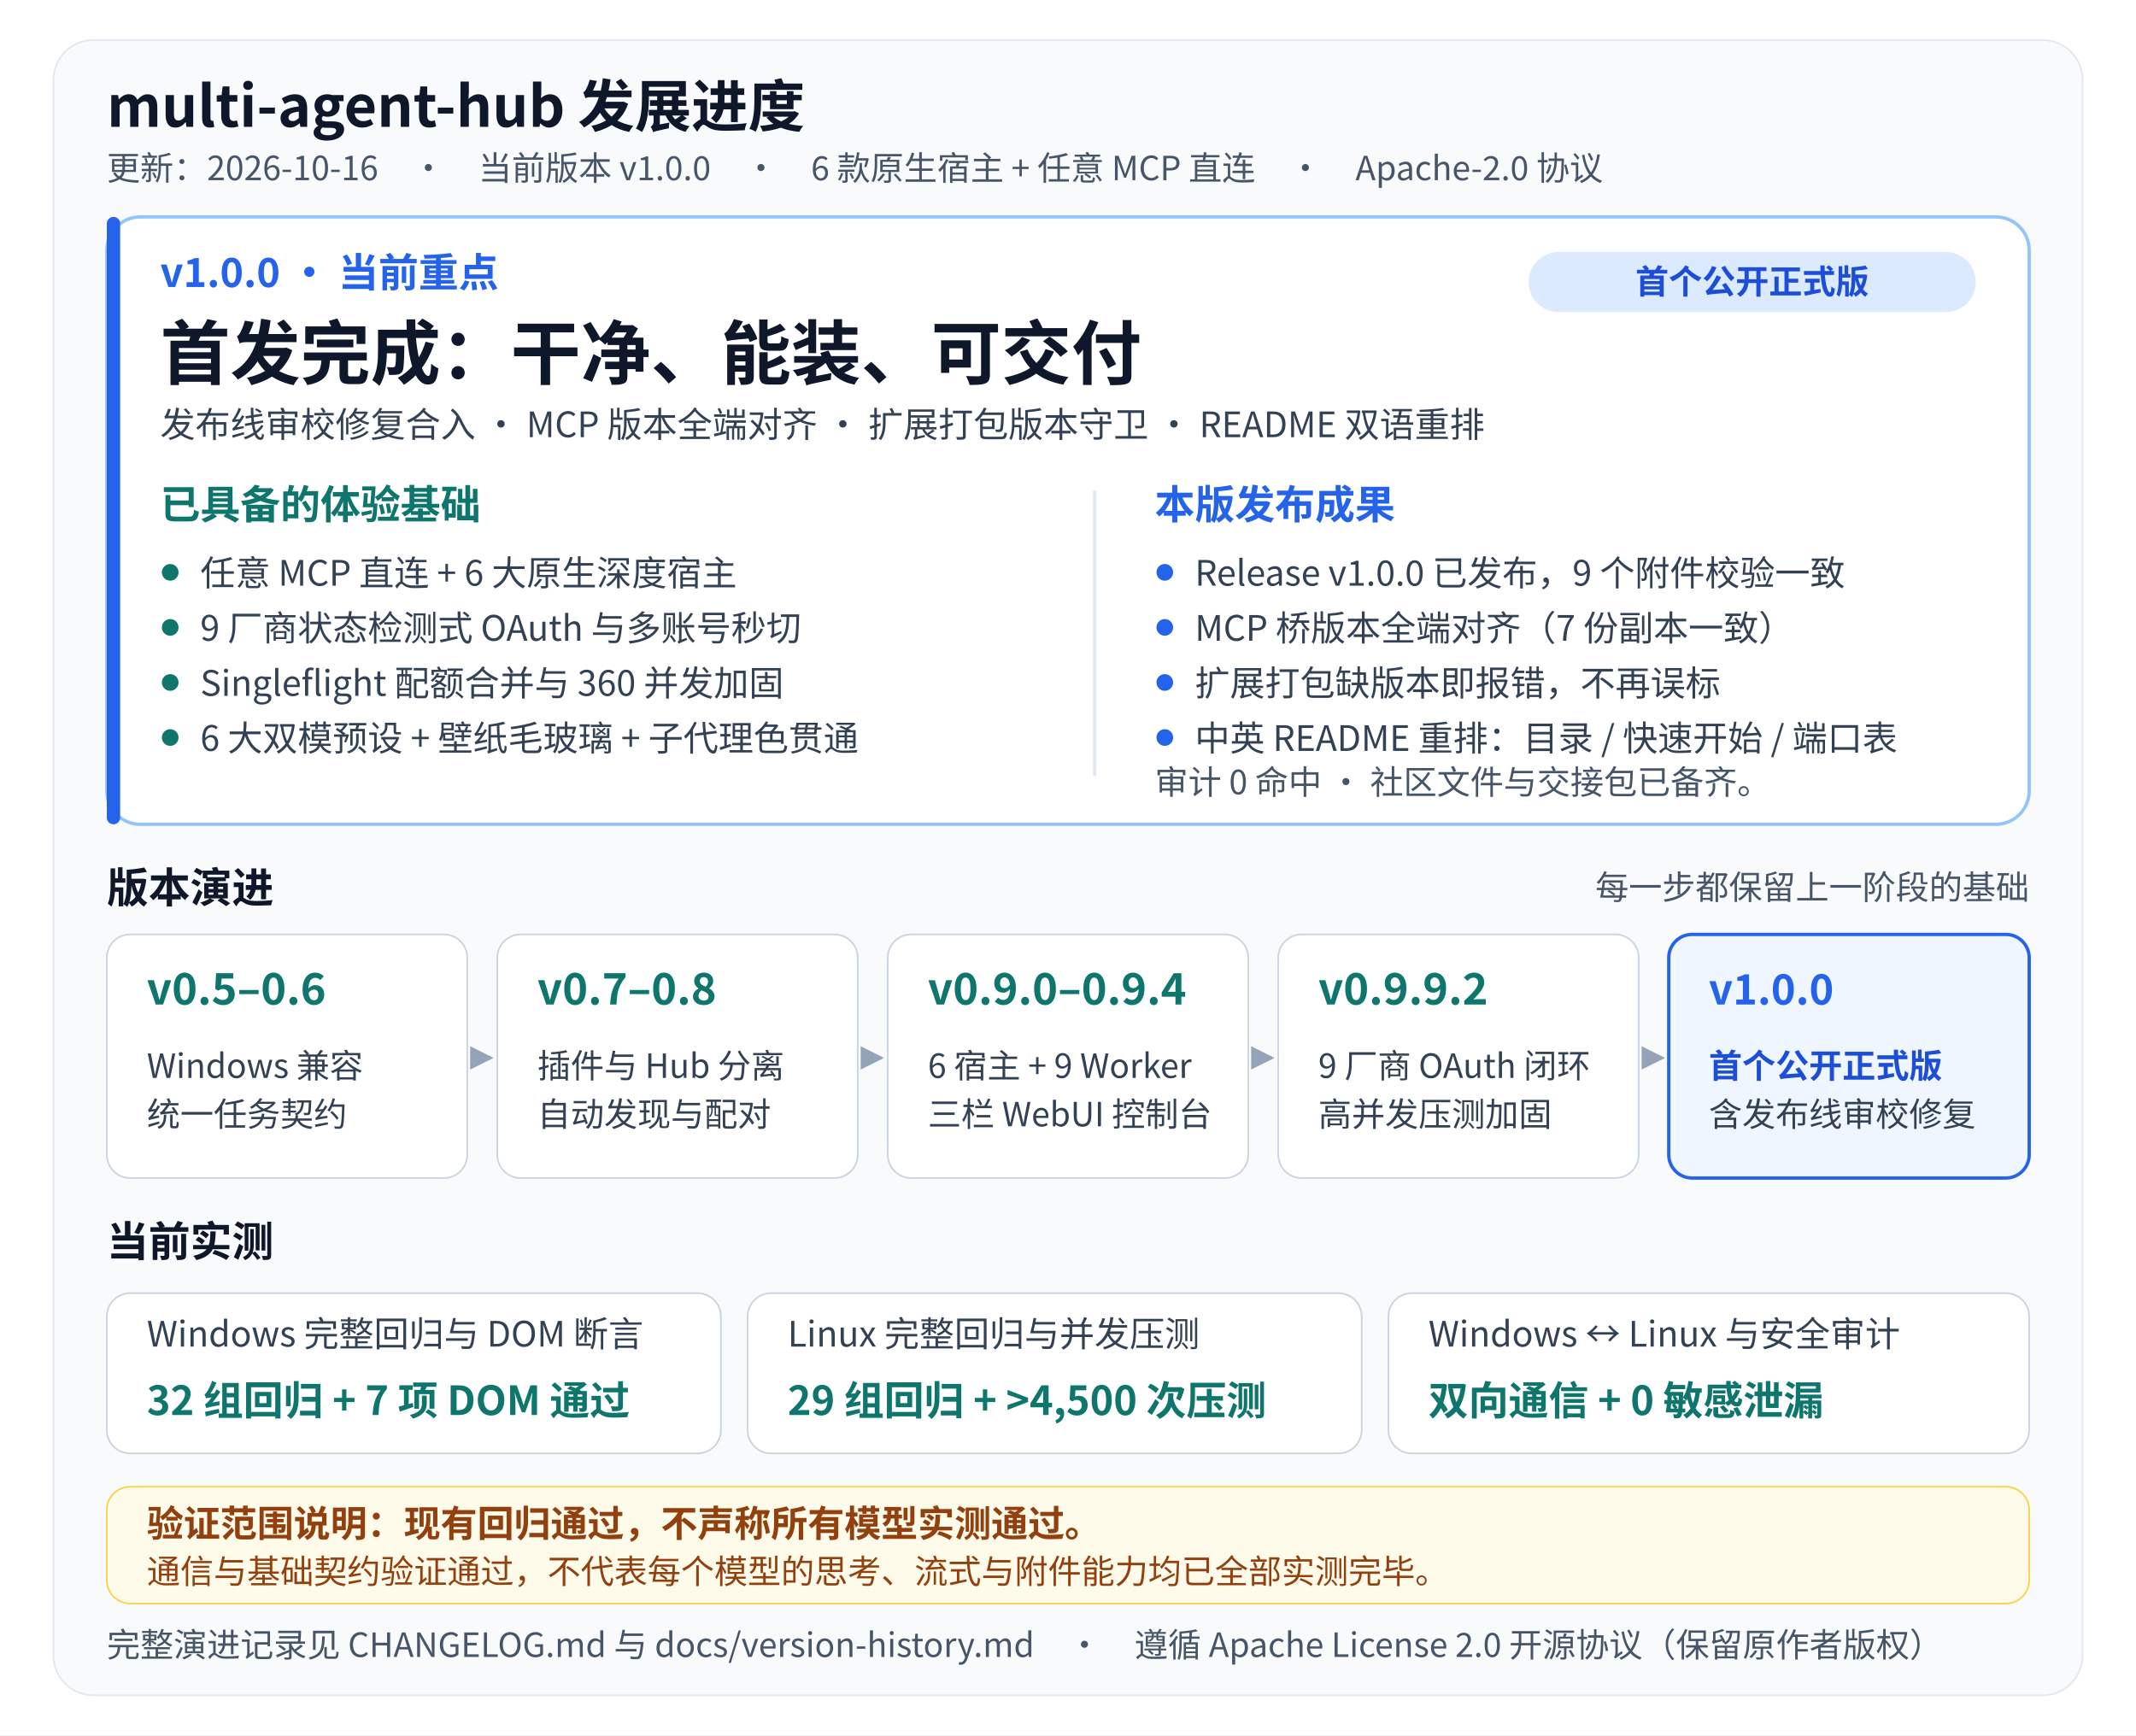
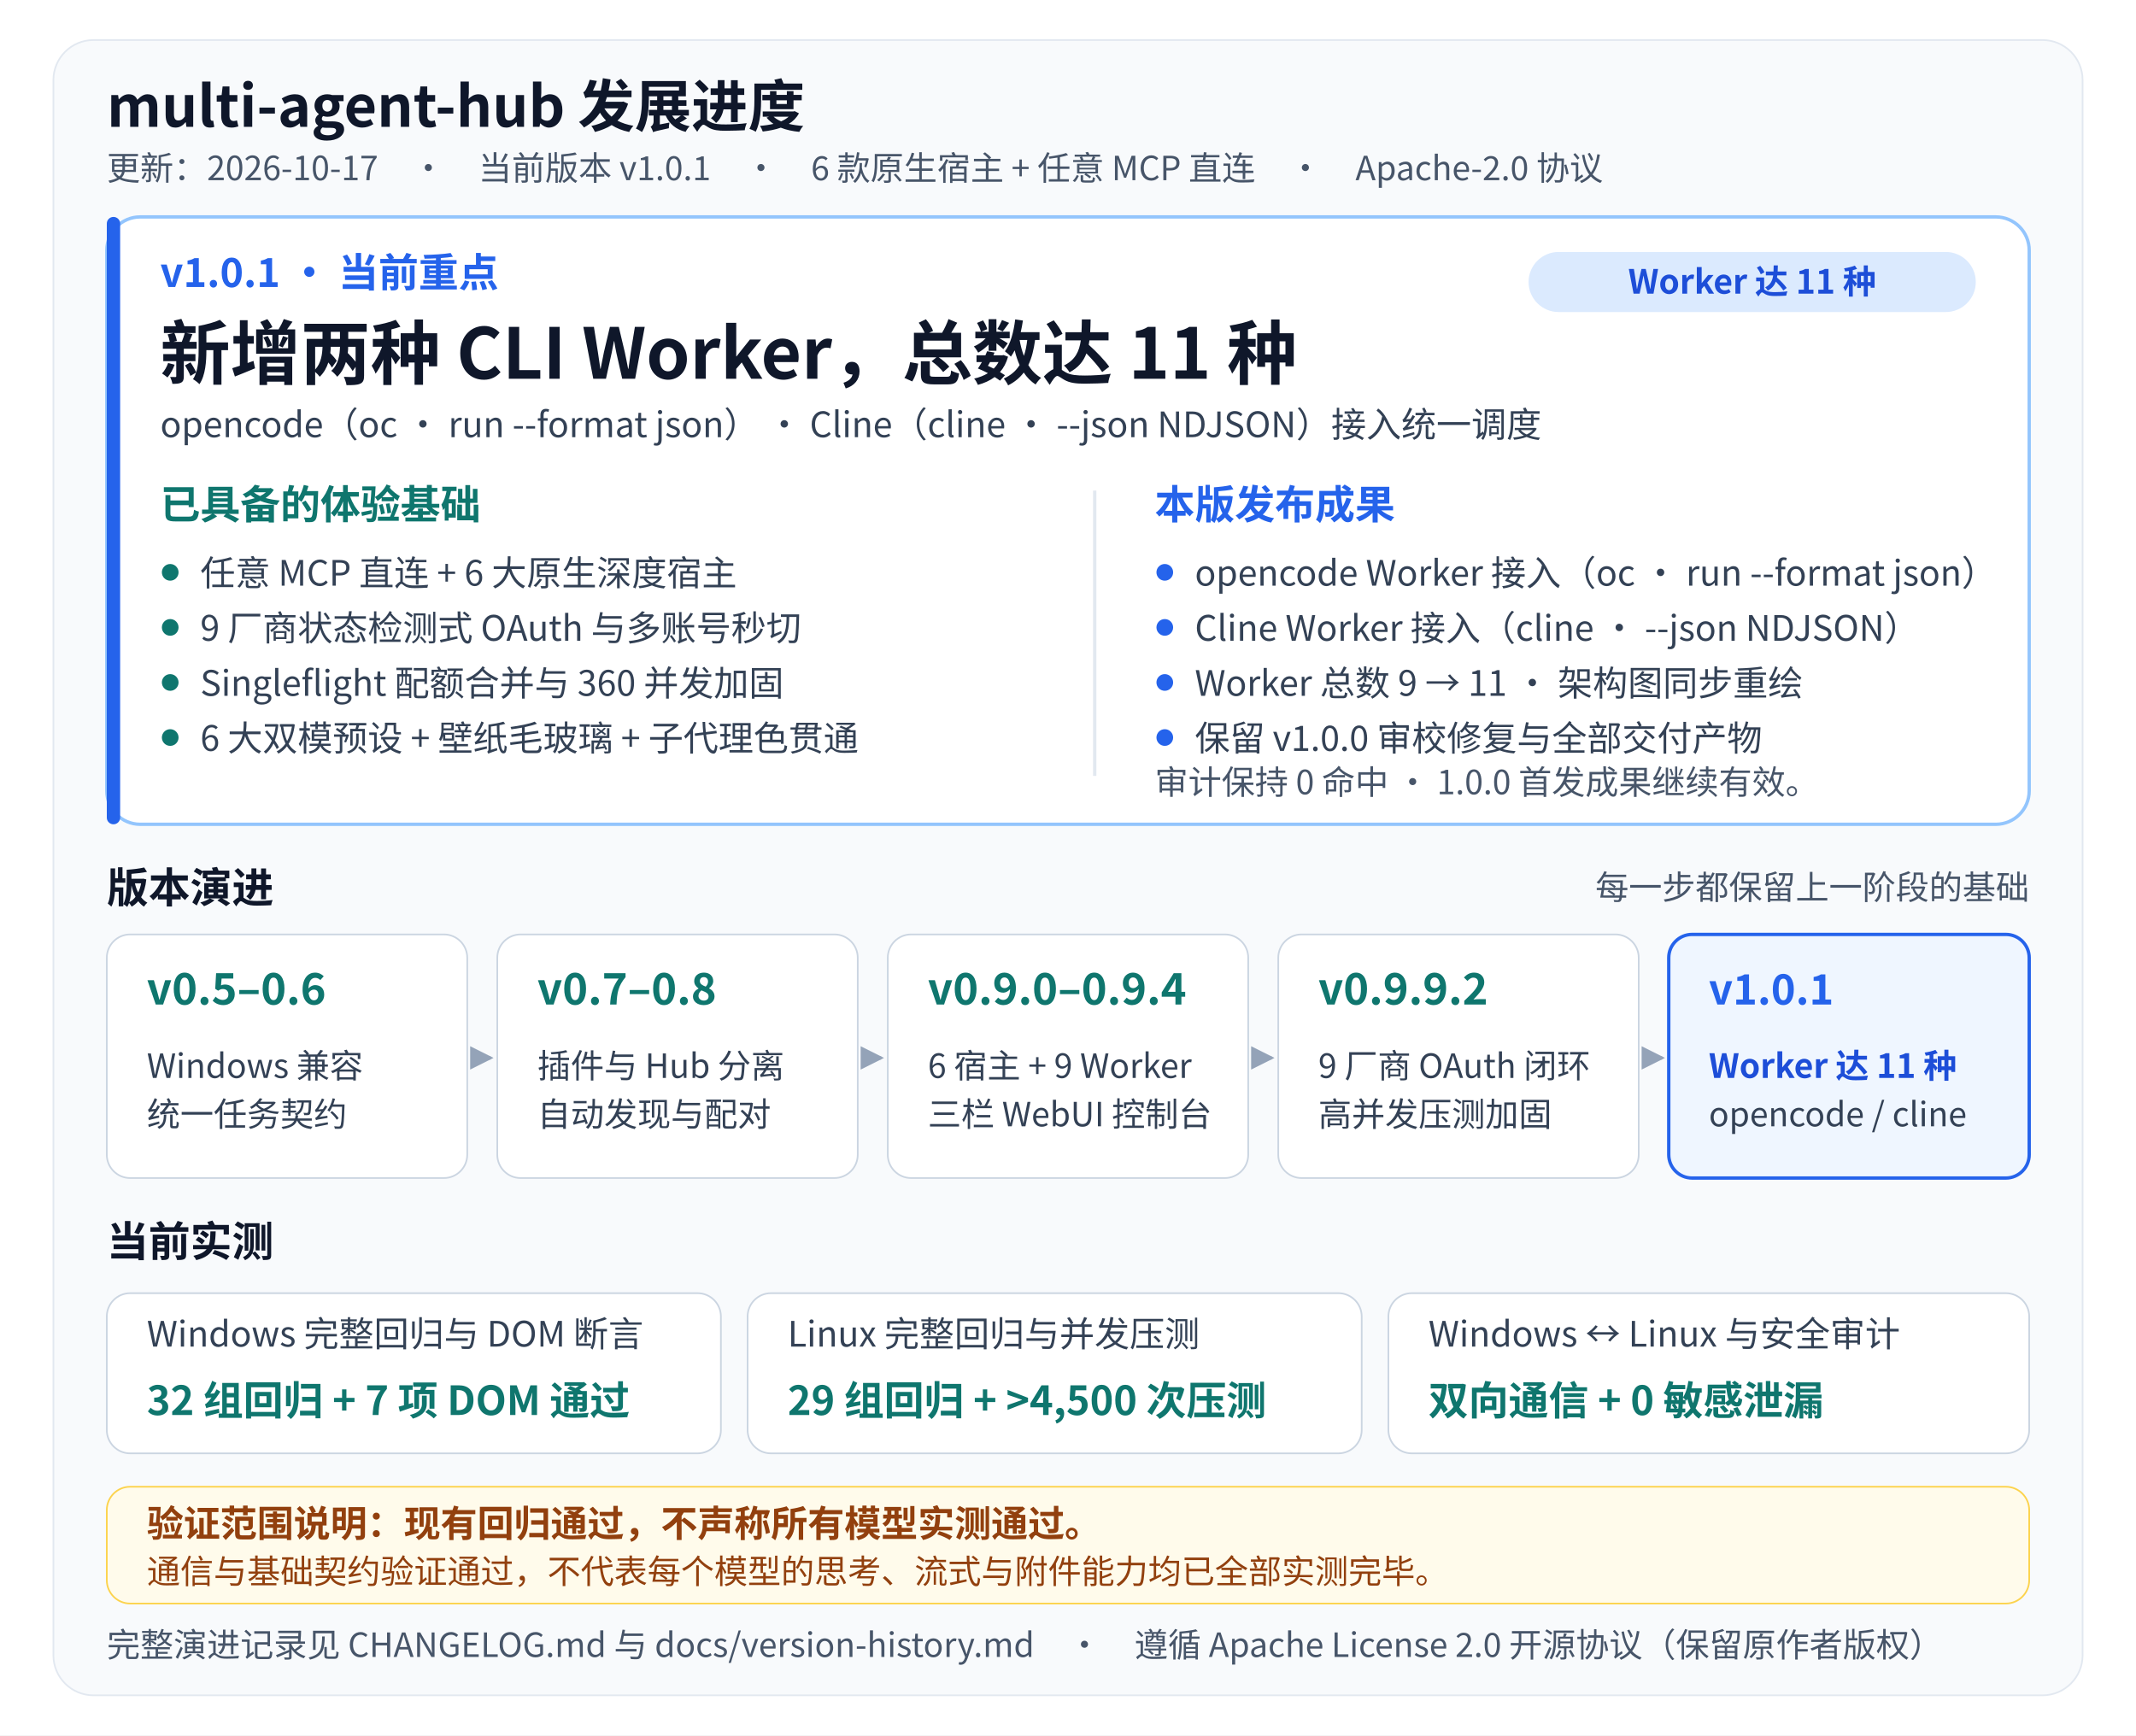
<svg xmlns="http://www.w3.org/2000/svg" width="1280" height="1040" viewBox="0 0 1280 1040" role="img" aria-labelledby="roadmap-title roadmap-desc" font-family="Microsoft YaHei, Noto Sans CJK SC, Segoe UI, sans-serif">
  <defs>
    <style>
      .title { font-size:34px; font-weight:700; fill:#0f172a; }
      .meta { font-size:20px; fill:#475569; }
      .focus { font-size:42px; font-weight:700; fill:#0f172a; }
      .lead { font-size:21px; fill:#334155; }
      .section { font-size:25px; font-weight:700; fill:#0f172a; }
      .body { font-size:21px; fill:#334155; }
      .version { font-size:26px; font-weight:700; fill:#0f766e; }
      .stage { font-size:20px; fill:#334155; }
      .stat { font-size:24px; font-weight:700; fill:#0f766e; }
      .note { font-size:20px; fill:#475569; }
    </style>
    <marker id="timeline-arrow" viewBox="0 0 8 8" refX="7" refY="4" markerWidth="7" markerHeight="7" orient="auto">
      <path d="M 0 0 L 8 4 L 0 8 Z" fill="#94a3b8" />
    </marker>
  </defs>
  <rect width="1280" height="1040" fill="#ffffff" />
  <rect x="32" y="24" width="1216" height="992" rx="24" fill="#f8fafc" stroke="#e2e8f0" />
  <text x="64" y="76" class="title">multi-agent-hub 发展进度</text>
-   <text x="64" y="108" class="meta">更新：2026-10-16　·　当前版本 v1.0.0　·　6 款原生宿主 + 任意 MCP 直连　·　Apache-2.0 协议</text>
+   <text x="64" y="108" class="meta">更新：2026-10-17　·　当前版本 v1.0.1　·　6 款原生宿主 + 任意 MCP 直连　·　Apache-2.0 协议</text>
  <g id="current-focus">
    <rect x="64" y="130" width="1152" height="364" rx="20" fill="#ffffff" stroke="#93c5fd" stroke-width="2" />
    <rect x="64" y="130" width="8" height="364" rx="4" fill="#2563eb" />
-     <text x="96" y="172" font-size="24" font-weight="700" fill="#2563eb">v1.0.0 · 当前重点</text>
+     <text x="96" y="172" font-size="24" font-weight="700" fill="#2563eb">v1.0.1 · 当前重点</text>
    <rect x="916" y="151" width="268" height="36" rx="18" fill="#dbeafe" />
-     <text x="1050" y="176" text-anchor="middle" font-size="20" font-weight="700" fill="#1d4ed8">首个公开正式版</text>
-     <text x="96" y="227" class="focus">首发完成：干净、能装、可交付</text>
-     <text x="96" y="262" class="lead">发布线审校修复合入 · MCP 版本全端对齐 · 扩展打包版本守卫 · README 双语重排</text>
+     <text x="1050" y="176" text-anchor="middle" font-size="20" font-weight="700" fill="#1d4ed8">Worker 达 11 种</text>
+     <text x="96" y="227" class="focus">新增两种 CLI Worker，总数达 11 种</text>
+     <text x="96" y="262" class="lead">opencode（oc · run --format json） · Cline（cline · --json NDJSON）接入统一调度</text>
    <line x1="656" y1="294" x2="656" y2="465" stroke="#e2e8f0" stroke-width="2" />
    <text x="96" y="311" font-size="24" font-weight="700" fill="#0f766e">已具备的体验基础</text>
    <circle cx="102" cy="343" r="5" fill="#0f766e" />
    <text x="120" y="351" class="body">任意 MCP 直连 + 6 大原生深度宿主</text>
    <circle cx="102" cy="376" r="5" fill="#0f766e" />
    <text x="120" y="384" class="body">9 厂商状态检测式 OAuth 与多账号秒切</text>
    <circle cx="102" cy="409" r="5" fill="#0f766e" />
    <text x="120" y="417" class="body">Singleflight 配额合并与 360 并发加固</text>
    <circle cx="102" cy="442" r="5" fill="#0f766e" />
    <text x="120" y="450" class="body">6 大双模预设 + 壁纸毛玻璃 + 子代理色贯通</text>
    <text x="692" y="311" font-size="24" font-weight="700" fill="#2563eb">本版发布成果</text>
    <circle cx="698" cy="343" r="5" fill="#2563eb" />
-     <text x="716" y="351" class="body">Release v1.0.0 已发布，9 个附件校验一致</text>
+     <text x="716" y="351" class="body">opencode Worker 接入（oc · run --format json）</text>
    <circle cx="698" cy="376" r="5" fill="#2563eb" />
-     <text x="716" y="384" class="body">MCP 桥版本全端对齐（7 份副本一致）</text>
+     <text x="716" y="384" class="body">Cline Worker 接入（cline · --json NDJSON）</text>
    <circle cx="698" cy="409" r="5" fill="#2563eb" />
-     <text x="716" y="417" class="body">扩展打包缺版本即报错，不再误标</text>
+     <text x="716" y="417" class="body">Worker 总数 9 → 11 · 架构图同步重绘</text>
    <circle cx="698" cy="442" r="5" fill="#2563eb" />
-     <text x="716" y="450" class="body">中英 README 重排：目录 / 快速开始 / 端口表</text>
-     <text x="692" y="476" class="note">审计 0 命中 · 社区文件与交接包已备齐。</text>
+     <text x="716" y="450" class="body">保留 v1.0.0 审校修复与全部交付产物</text>
+     <text x="692" y="476" class="note">审计保持 0 命中 · 1.0.0 首发成果继续有效。</text>
  </g>
  <text x="64" y="541" class="section">版本演进</text>
  <text x="1216" y="539" text-anchor="end" class="note">每一步都保留上一阶段的基础</text>
  <g id="version-timeline">
    <rect x="64" y="560" width="216" height="146" rx="14" fill="#ffffff" stroke="#cbd5e1" />
    <text x="88" y="602" class="version">v0.5–0.6</text>
    <text x="88" y="646" class="stage">Windows 兼容</text>
    <text x="88" y="675" class="stage">统一任务契约</text>
    <line x1="284" y1="634" x2="294" y2="634" stroke="#94a3b8" stroke-width="2" marker-end="url(#timeline-arrow)" />
    <rect x="298" y="560" width="216" height="146" rx="14" fill="#ffffff" stroke="#cbd5e1" />
    <text x="322" y="602" class="version">v0.7–0.8</text>
    <text x="322" y="646" class="stage">插件与 Hub 分离</text>
    <text x="322" y="675" class="stage">自动发现与配对</text>
    <line x1="518" y1="634" x2="528" y2="634" stroke="#94a3b8" stroke-width="2" marker-end="url(#timeline-arrow)" />
    <rect x="532" y="560" width="216" height="146" rx="14" fill="#ffffff" stroke="#cbd5e1" />
    <text x="556" y="602" class="version">v0.9.0–0.9.4</text>
    <text x="556" y="646" class="stage">6 宿主 + 9 Worker</text>
    <text x="556" y="675" class="stage">三栏 WebUI 控制台</text>
    <line x1="752" y1="634" x2="762" y2="634" stroke="#94a3b8" stroke-width="2" marker-end="url(#timeline-arrow)" />
    <rect x="766" y="560" width="216" height="146" rx="14" fill="#ffffff" stroke="#cbd5e1" />
    <text x="790" y="602" class="version">v0.9.9.2</text>
    <text x="790" y="646" class="stage">9 厂商 OAuth 闭环</text>
    <text x="790" y="675" class="stage">高并发压测加固</text>
    <line x1="986" y1="634" x2="996" y2="634" stroke="#94a3b8" stroke-width="2" marker-end="url(#timeline-arrow)" />
    <rect x="1000" y="560" width="216" height="146" rx="14" fill="#eff6ff" stroke="#2563eb" stroke-width="2" />
-     <text x="1024" y="602" font-size="25" font-weight="700" fill="#2563eb">v1.0.0</text>
-     <text x="1024" y="646" font-size="20" font-weight="700" fill="#1d4ed8">首个公开正式版</text>
-     <text x="1024" y="675" class="stage">含发布线审校修复</text>
+     <text x="1024" y="602" font-size="25" font-weight="700" fill="#2563eb">v1.0.1</text>
+     <text x="1024" y="646" font-size="20" font-weight="700" fill="#1d4ed8">Worker 达 11 种</text>
+     <text x="1024" y="675" class="stage">opencode / cline</text>
  </g>
  <text x="64" y="753" class="section">当前实测</text>
  <g id="validation-summary">
    <rect x="64" y="775" width="368" height="96" rx="14" fill="#ffffff" stroke="#cbd5e1" />
    <text x="88" y="807" class="body">Windows 完整回归与 DOM 断言</text>
    <text x="88" y="848" class="stat">32 组回归 + 7 项 DOM 通过</text>
    <rect x="448" y="775" width="368" height="96" rx="14" fill="#ffffff" stroke="#cbd5e1" />
    <text x="472" y="807" class="body">Linux 完整回归与并发压测</text>
    <text x="472" y="848" class="stat">29 组回归 + &gt;4,500 次压测</text>
    <rect x="832" y="775" width="384" height="96" rx="14" fill="#ffffff" stroke="#cbd5e1" />
    <text x="856" y="807" class="body">Windows ↔ Linux 与安全审计</text>
    <text x="856" y="848" class="stat">双向通信 + 0 敏感泄漏</text>
  </g>
  <g id="authentication-boundary">
    <rect x="64" y="891" width="1152" height="70" rx="14" fill="#fffbeb" stroke="#fcd34d" />
    <text x="88" y="921" font-size="22" font-weight="700" fill="#92400e">验证范围说明：现有回归通过，不声称所有模型实测通过。</text>
    <text x="88" y="949" font-size="20" fill="#92400e">通信与基础契约验证通过，不代表每个模型的思考、流式与附件能力均已全部实测完毕。</text>
  </g>
  <text x="64" y="993" class="note">完整演进记录见 CHANGELOG.md 与 docs/version-history.md　·　遵循 Apache License 2.0 开源协议（保留原作者版权）</text>
</svg>
